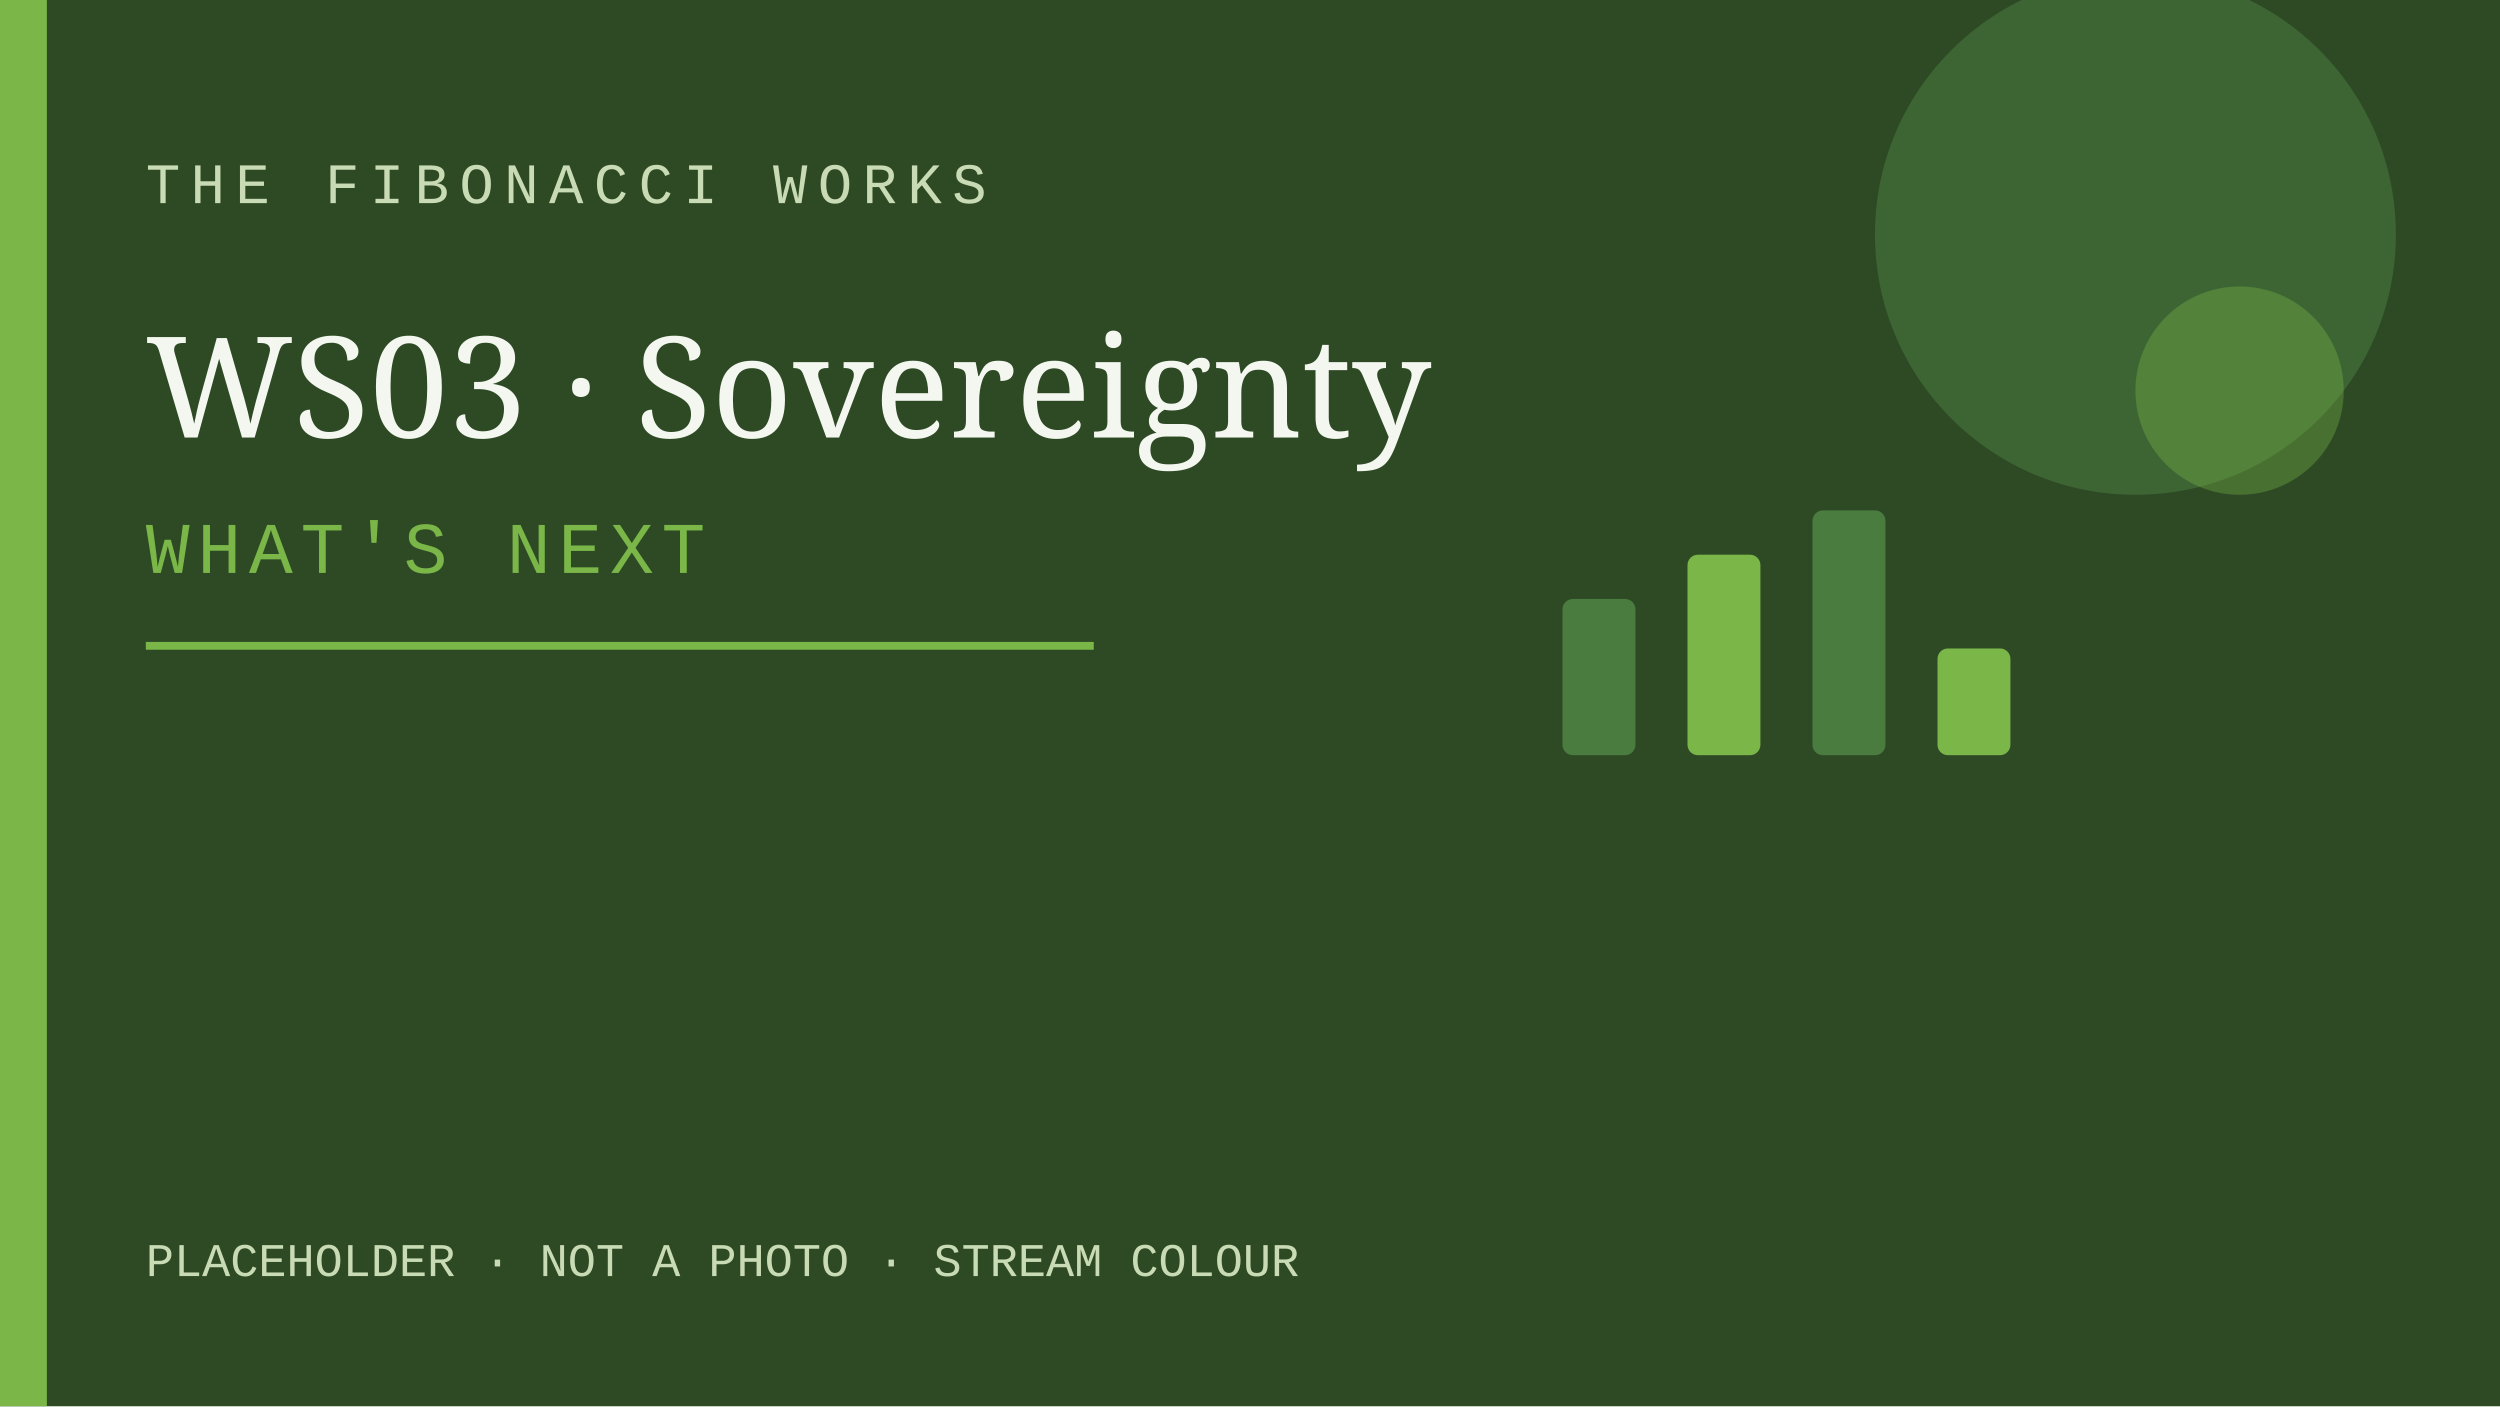
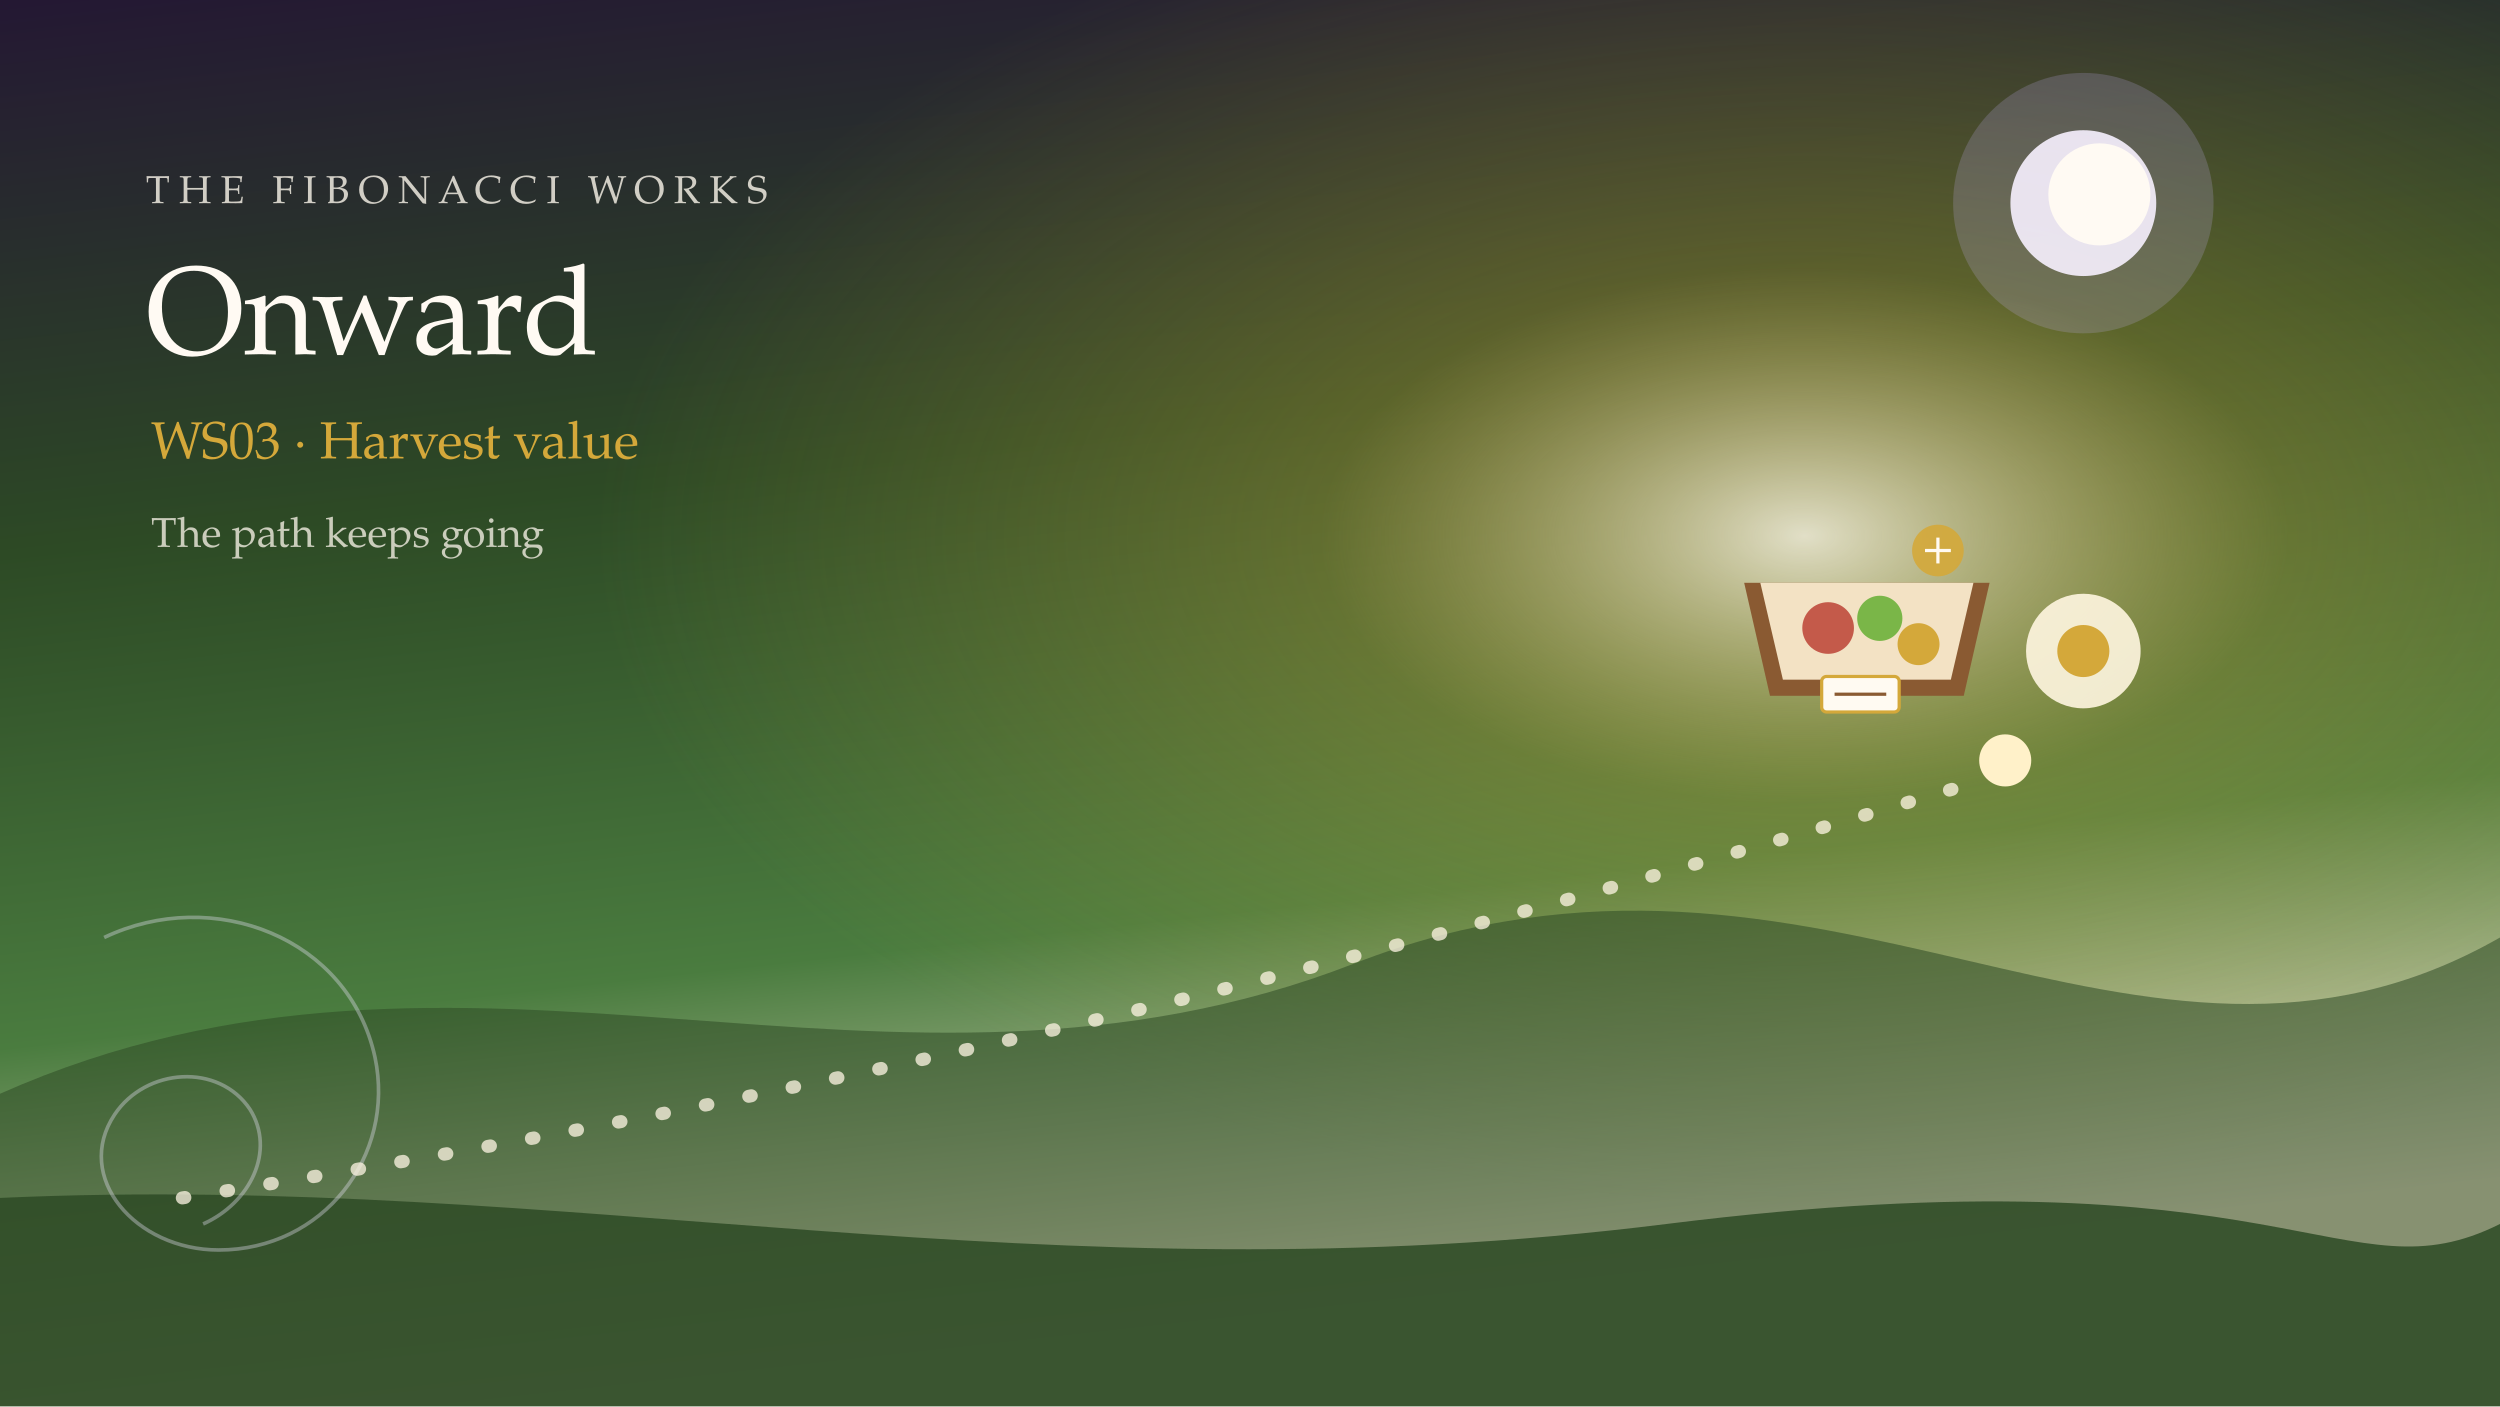
- <svg xmlns="http://www.w3.org/2000/svg" width="960" height="540" viewBox="0 0 960 540" role="img" aria-label="WS03 · Sovereignty What's Next">
-   <rect width="960" height="540" fill="#2d4a25" />
-   <rect x="0" y="0" width="18" height="540" fill="#7ab648" />
-   <circle cx="820" cy="90" r="100" fill="#4a7c3f" opacity="0.55" />
-   <circle cx="860" cy="150" r="40" fill="#7ab648" opacity="0.35" />
-   <text x="56" y="78" fill="#c9dbb4" font-family="Courier New, monospace" font-size="22" letter-spacing="4">THE FIBONACCI WORKS</text>
-   <text x="56" y="168" fill="#f4f7ef" font-family="Georgia, serif" font-size="54">WS03 · Sovereignty</text>
-   <text x="56" y="220" fill="#7ab648" font-family="Courier New, monospace" font-size="28" letter-spacing="3">WHAT'S NEXT</text>
-   <line x1="56" y1="248" x2="420" y2="248" stroke="#7ab648" stroke-width="3" />
-   <g transform="translate(460,40)">
-     <rect x="140" y="190" width="28" height="60" rx="4" fill="#4a7c3f" />
-     <rect x="188" y="173" width="28" height="77" rx="4" fill="#7ab648" />
-     <rect x="236" y="156" width="28" height="94" rx="4" fill="#4a7c3f" />
-     <rect x="284" y="209" width="28" height="41" rx="4" fill="#7ab648" />
+ <svg xmlns="http://www.w3.org/2000/svg" width="960" height="540" viewBox="0 0 960 540" role="img" aria-label="WS03 Harvest value — Onward">
+   <defs>
+     <linearGradient id="sky" x1="0" y1="0" x2="0.2" y2="1">
+       <stop offset="0" stop-color="#241833" />
+       <stop offset="0.38" stop-color="#2d4a25" />
+       <stop offset="0.72" stop-color="#4a7c3f" />
+       <stop offset="1" stop-color="#f3e6cf" />
+     </linearGradient>
+     <radialGradient id="lantern" cx="72%" cy="38%" r="48%">
+       <stop offset="0" stop-color="#fff6e2" stop-opacity="0.85" />
+       <stop offset="0.4" stop-color="#d4a83a" stop-opacity="0.28" />
+       <stop offset="1" stop-color="#d4a83a" stop-opacity="0" />
+     </radialGradient>
+   </defs>
+   <rect width="960" height="540" fill="url(#sky)" />
+   <rect width="960" height="540" fill="url(#lantern)" />
+   <circle cx="800" cy="78" r="50" fill="#c8b6ff" opacity="0.2" />
+   <circle cx="800" cy="78" r="28" fill="#f7f1ff" opacity="0.9" />
+   <circle cx="806.16" cy="74.64" r="19.6" fill="#fffaf3" />
+   <path d="M0 420 C 180 340, 340 440, 520 370 S 820 440, 960 360 V 540 H 0 Z" fill="#2d4a25" opacity="0.55" />
+   <path d="M0 460 C 220 450, 400 500, 640 470 S 900 500, 960 470 V 540 H 0 Z" fill="#2d4a25" opacity="0.85" />
+   <path d="M78 470 c 18-8 28-28 18-44 -12-18 -40-16 -52 2 -16 24 8 52 40 52 40 0 68-36 60-74 -10-46-62-66-104-46" fill="none" stroke="#efe8ff" stroke-width="1.4" opacity="0.35" />
+   <path d="M70 460 C 260 430, 460 390, 760 300" fill="none" stroke="#fff6e4" stroke-width="5" stroke-linecap="round" stroke-dasharray="1 16" opacity="0.75" />
+   <circle cx="770" cy="292" r="10" fill="#fff1c9" />
+   <circle cx="800" cy="250" r="22" fill="#fff6e0" opacity="0.9" />
+   <circle cx="800" cy="250" r="10" fill="#d4a83a" />
+   <g transform="translate(640 168) scale(0.62)">
+     <path d="M48 90 H 200 L 184 160 H 64 Z" fill="#8a5a32" />
+     <path d="M58 90 H 190 L 176 150 H 72 Z" fill="#f3e2c4" />
+     <circle cx="100" cy="118" r="16" fill="#c45a4a" />
+     <circle cx="132" cy="112" r="14" fill="#7ab648" />
+     <circle cx="156" cy="128" r="13" fill="#d4a83a" />
+     <rect x="96" y="148" width="48" height="22" rx="3" fill="#fffaf2" stroke="#d4a83a" stroke-width="2" />
+     <path d="M104 159 H 136" stroke="#8a5a32" stroke-width="2" />
+     <circle cx="168" cy="70" r="16" fill="#d4a83a" opacity="0.9" />
+     <path d="M168 62 V78 M160 70 H176" stroke="#fffaf2" stroke-width="2" />
  </g>
-   <text x="56" y="490" fill="#c9dbb4" font-family="Courier New, monospace" font-size="18">PLACEHOLDER · NOT A PHOTO · STREAM COLOUR</text>
+   <text x="56" y="78" fill="#f6f1e6" font-family="Georgia, Palatino, serif" font-size="15" letter-spacing="3.5" opacity="0.82">THE FIBONACCI WORKS</text>
+   <text x="56" y="136" fill="#fffaf3" font-family="Georgia, Palatino, serif" font-size="48">Onward</text>
+   <text x="58" y="176" fill="#d4a83a" font-family="Georgia, Palatino, serif" font-size="20">WS03 · Harvest value</text>
+   <text x="58" y="210" fill="#f6f1e6" font-family="Georgia, Palatino, serif" font-size="16" opacity="0.78">The path keeps going</text>
</svg>
